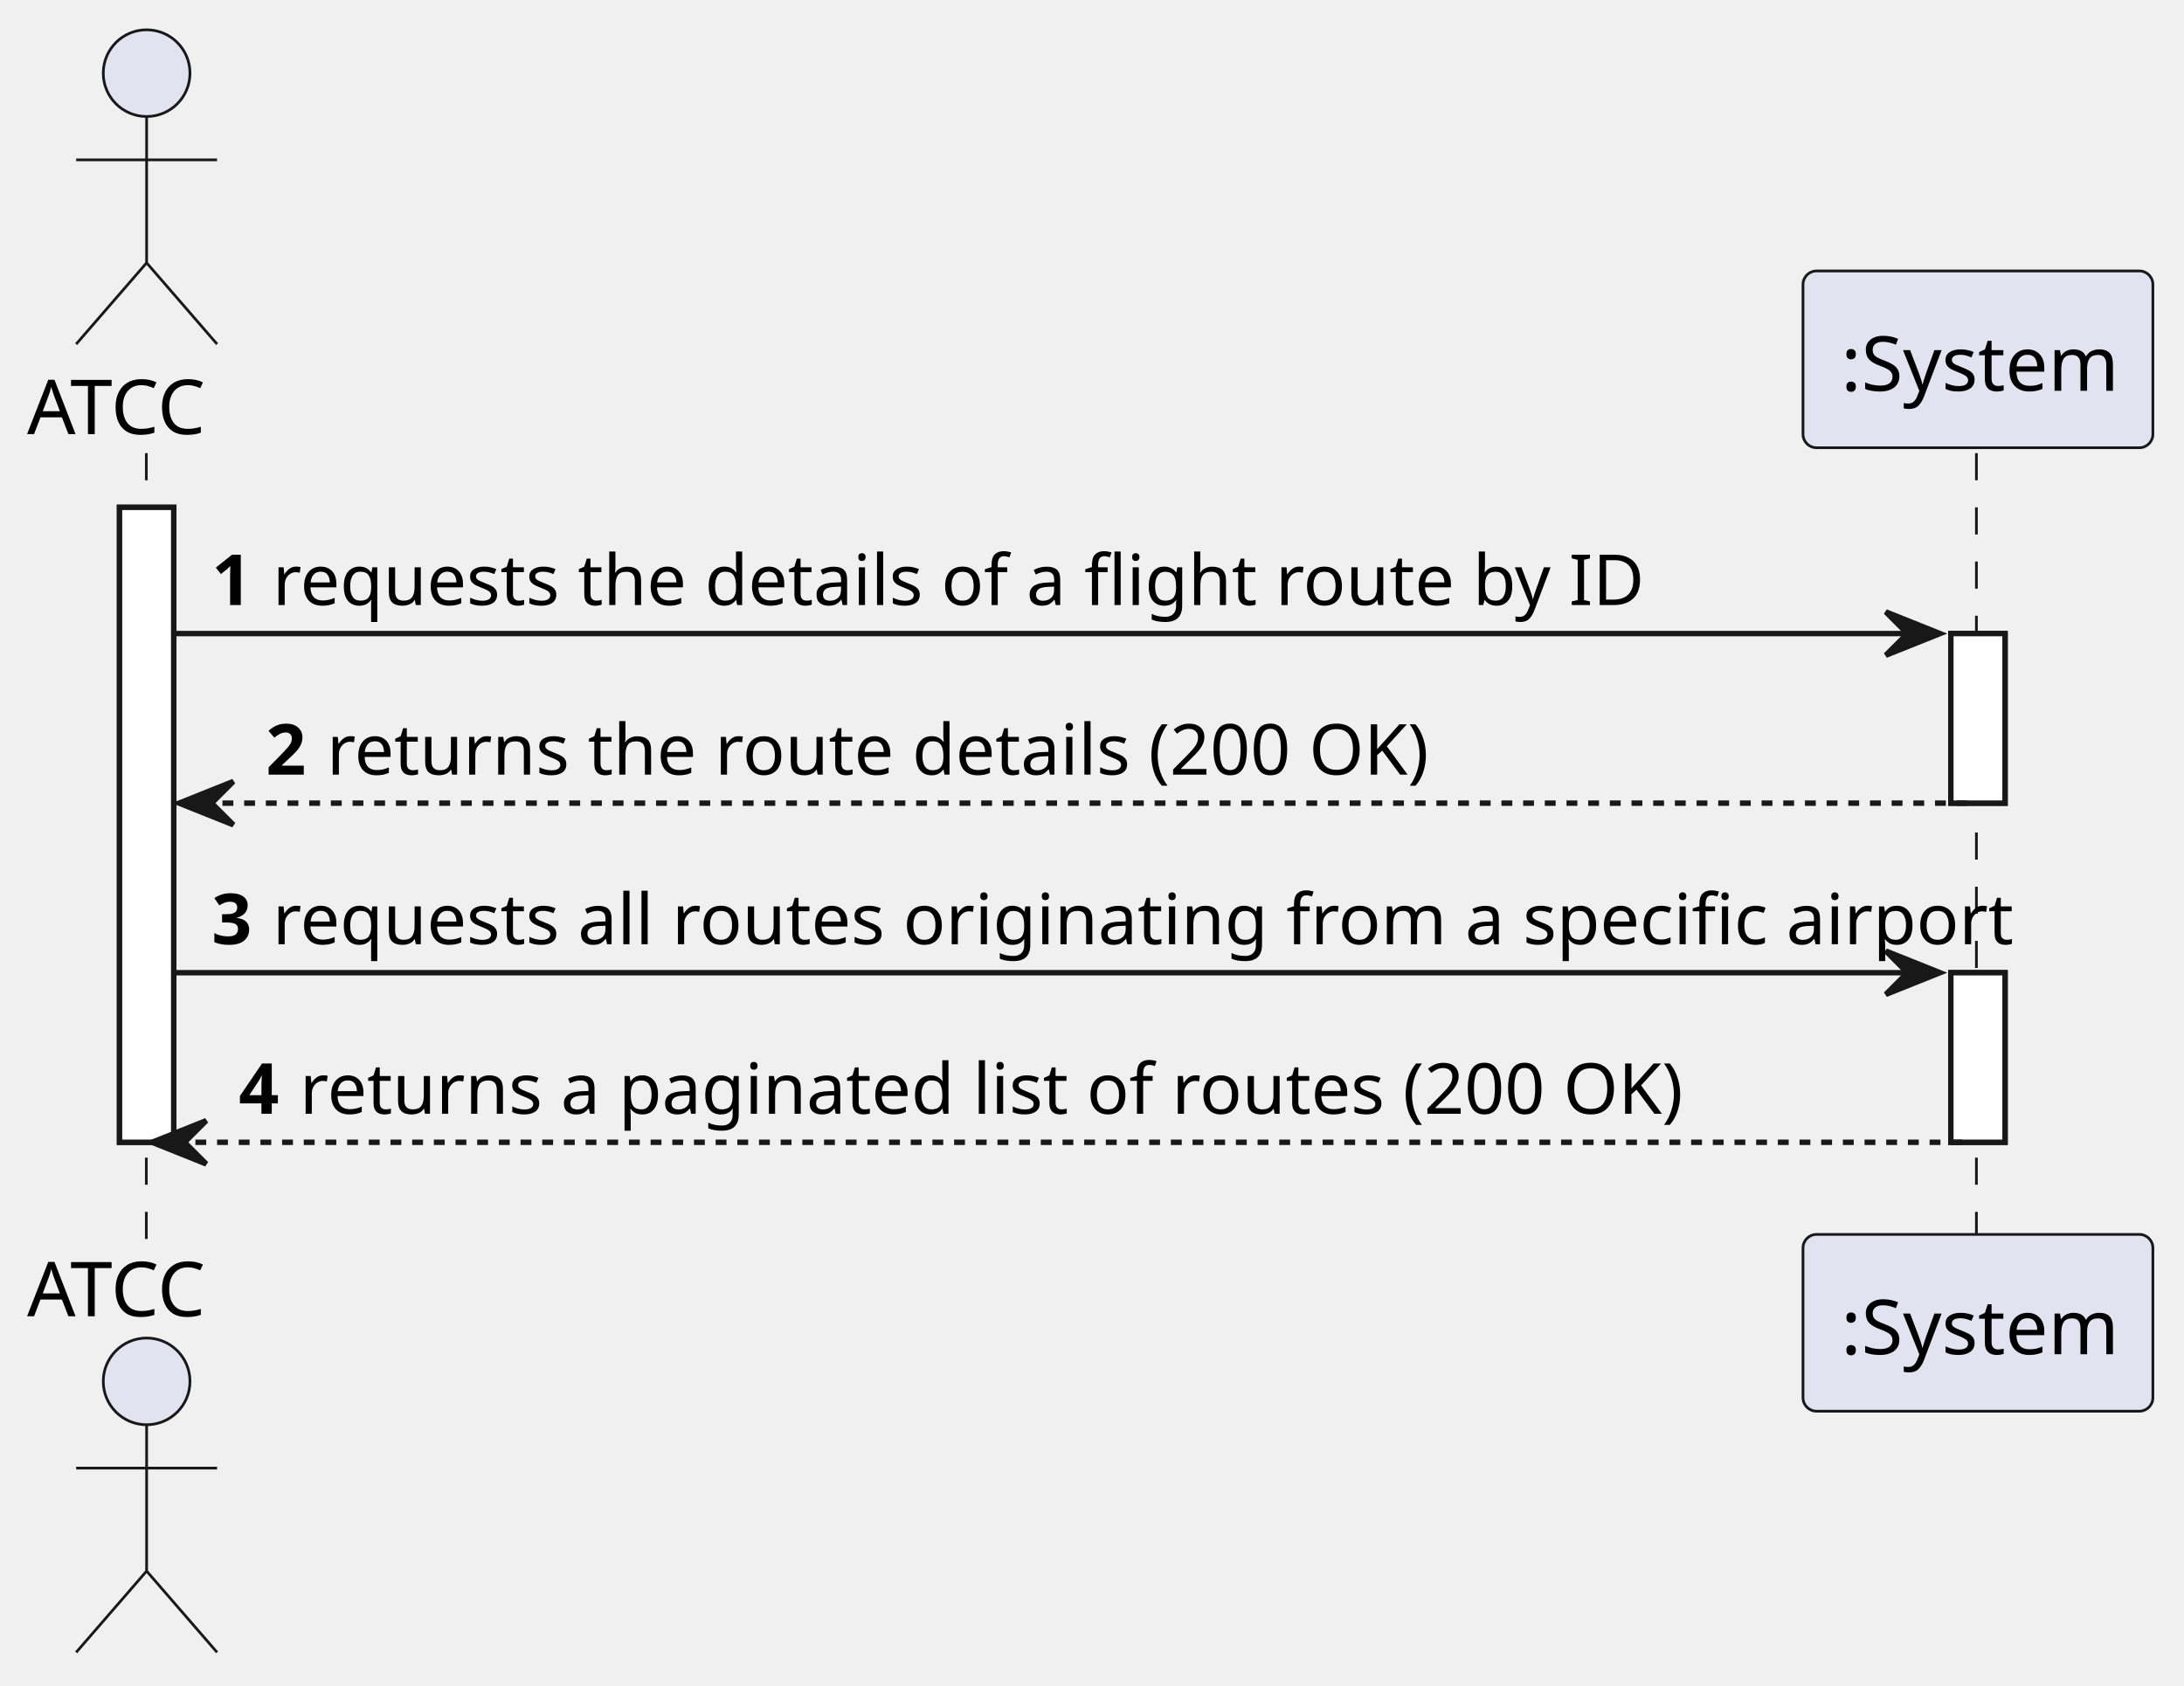
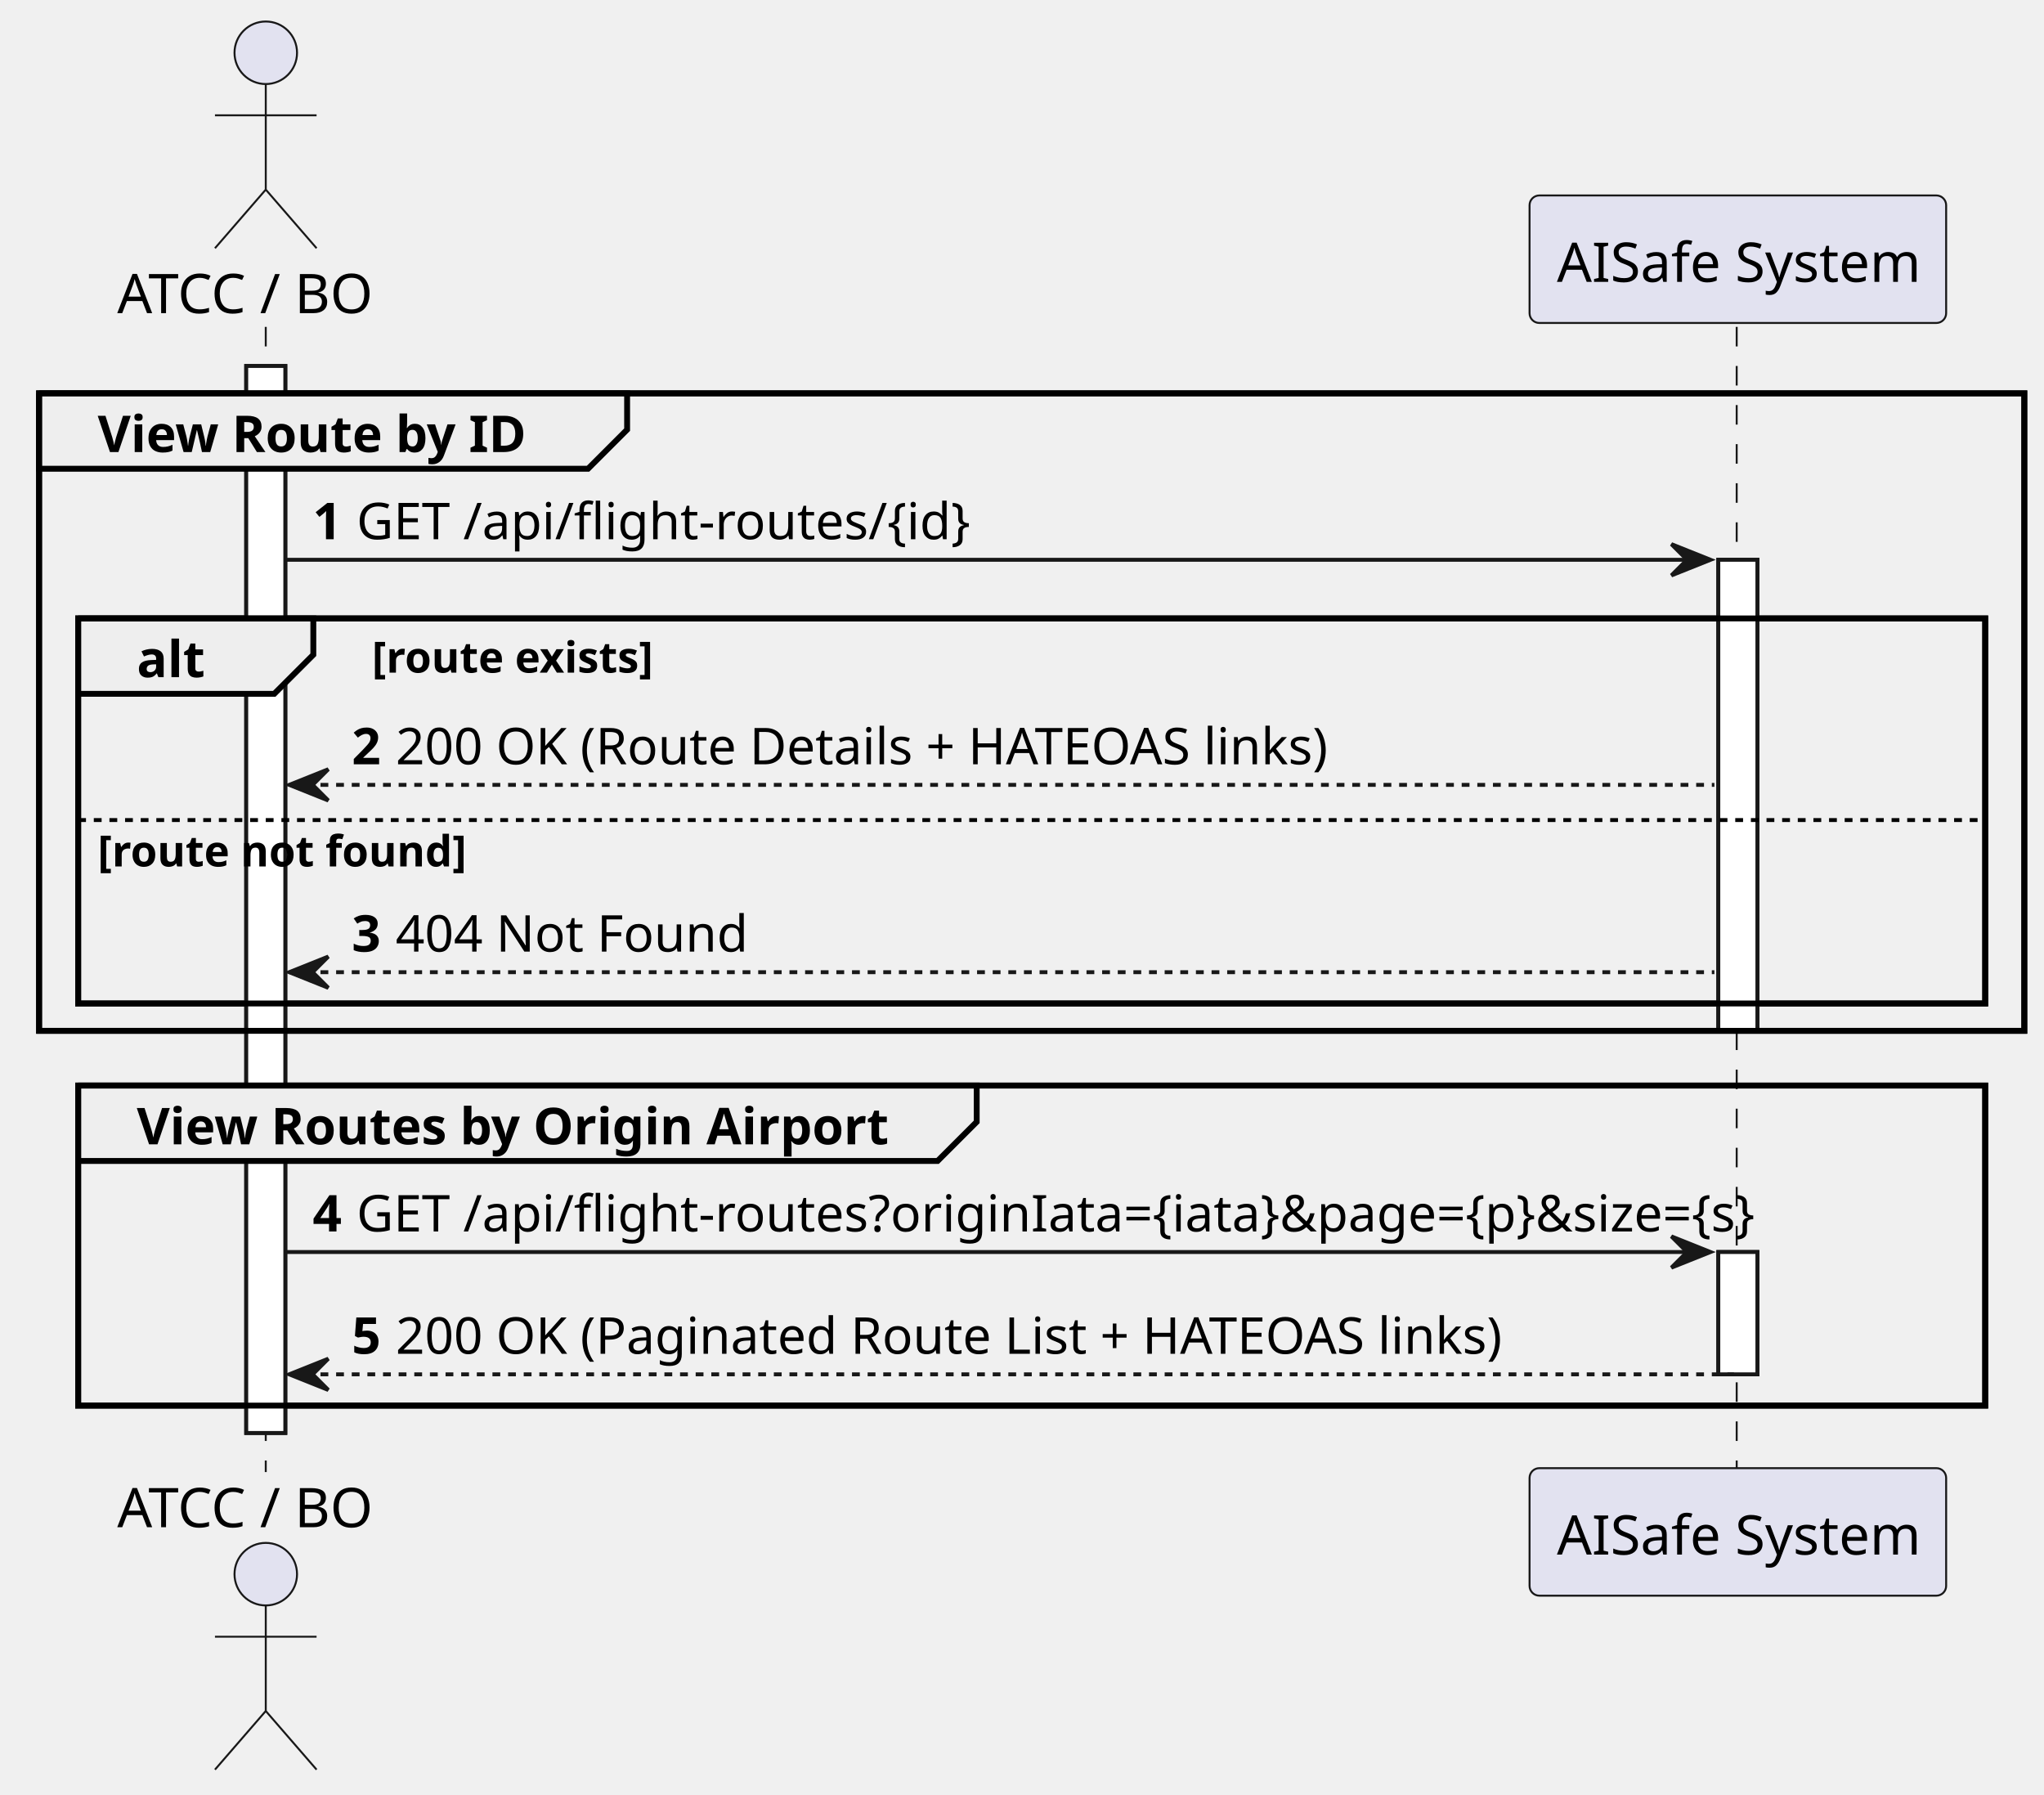
- <svg xmlns="http://www.w3.org/2000/svg" contentStyleType="text/css" data-diagram-type="SEQUENCE" height="311px" preserveAspectRatio="none" style="width:403px;height:311px;background:#FFFFFF;" version="1.1" viewBox="0 0 403 311" width="403px" zoomAndPan="magnify">
+ <svg xmlns="http://www.w3.org/2000/svg" contentStyleType="text/css" data-diagram-type="SEQUENCE" height="459px" preserveAspectRatio="none" style="width:523px;height:459px;background:#FFFFFF;" version="1.1" viewBox="0 0 523 459" width="523px" zoomAndPan="magnify">
  <defs />
  <g>
    <g>
-       <rect fill="#FFFFFF" height="117.164" style="stroke:#181818;stroke-width:1;" width="10" x="22.055" y="93.621" />
+       <rect fill="#FFFFFF" height="272.959" style="stroke:#181818;stroke-width:1;" width="10" x="63.003" y="93.621" />
    </g>
    <g>
-       <rect fill="#FFFFFF" height="31.291" style="stroke:#181818;stroke-width:1;" width="10" x="359.978" y="116.912" />
+       <rect fill="#FFFFFF" height="120.504" style="stroke:#181818;stroke-width:1;" width="10" x="439.666" y="143.203" />
    </g>
    <g>
-       <rect fill="#FFFFFF" height="31.291" style="stroke:#181818;stroke-width:1;" width="10" x="359.978" y="179.494" />
+       <rect fill="#FFFFFF" height="31.291" style="stroke:#181818;stroke-width:1;" width="10" x="439.666" y="320.289" />
+     </g>
+     <rect fill="none" height="163.086" style="stroke:#000000;stroke-width:1.5;" width="507.962" x="10" y="100.621" />
+     <rect fill="none" height="98.504" style="stroke:#000000;stroke-width:1.5;" width="487.962" x="20" y="158.203" />
+     <rect fill="none" height="81.873" style="stroke:#000000;stroke-width:1.5;" width="487.962" x="20" y="277.707" />
+     <g>
+       <rect fill="#000000" fill-opacity="0" height="292.959" width="8" x="64.003" y="83.621" />
+       <line style="stroke:#181818;stroke-width:0.5;stroke-dasharray:5,5;" x1="68" x2="68" y1="83.621" y2="376.58" />
    </g>
    <g>
-       <rect fill="#000000" fill-opacity="0" height="145.164" width="8" x="23.055" y="83.621" />
-       <line style="stroke:#181818;stroke-width:0.5;stroke-dasharray:5,5;" x1="27" x2="27" y1="83.621" y2="228.785" />
+       <rect fill="#000000" fill-opacity="0" height="292.959" width="8" x="440.666" y="83.621" />
+       <line style="stroke:#181818;stroke-width:0.5;stroke-dasharray:5,5;" x1="444.369" x2="444.369" y1="83.621" y2="376.58" />
+     </g>
+     <g class="participant participant-head" data-participant="Actor">
+       <text fill="#000000" font-family="sans-serif" font-size="14" lengthAdjust="spacing" textLength="70.007" x="30" y="80.107">ATCC / BO</text>
+       <ellipse cx="68.003" cy="13.5" fill="#E2E2F0" rx="8" ry="8" style="stroke:#181818;stroke-width:0.5;" />
+       <path d="M68.003,21.5 L68.003,48.5 M55.003,29.5 L81.003,29.5 M68.003,48.5 L55.003,63.5 M68.003,48.5 L81.003,63.5" fill="none" style="stroke:#181818;stroke-width:0.5;" />
+     </g>
+     <g class="participant participant-tail" data-participant="Actor">
+       <text fill="#000000" font-family="sans-serif" font-size="14" lengthAdjust="spacing" textLength="70.007" x="30" y="390.688">ATCC / BO</text>
+       <ellipse cx="68.003" cy="402.701" fill="#E2E2F0" rx="8" ry="8" style="stroke:#181818;stroke-width:0.5;" />
+       <path d="M68.003,410.701 L68.003,437.701 M55.003,418.701 L81.003,418.701 M68.003,437.701 L55.003,452.701 M68.003,437.701 L81.003,452.701" fill="none" style="stroke:#181818;stroke-width:0.5;" />
+     </g>
+     <g class="participant participant-head" data-participant="System">
+       <rect fill="#E2E2F0" height="32.621" rx="2.5" ry="2.5" style="stroke:#181818;stroke-width:0.5;" width="106.593" x="391.369" y="50" />
+       <text fill="#000000" font-family="sans-serif" font-size="14" lengthAdjust="spacing" textLength="92.593" x="398.369" y="72.107">AISafe System</text>
+     </g>
+     <g class="participant participant-tail" data-participant="System">
+       <rect fill="#E2E2F0" height="32.621" rx="2.5" ry="2.5" style="stroke:#181818;stroke-width:0.5;" width="106.593" x="391.369" y="375.58" />
+       <text fill="#000000" font-family="sans-serif" font-size="14" lengthAdjust="spacing" textLength="92.593" x="398.369" y="397.688">AISafe System</text>
    </g>
    <g>
-       <rect fill="#000000" fill-opacity="0" height="145.164" width="8" x="360.978" y="83.621" />
-       <line style="stroke:#181818;stroke-width:0.5;stroke-dasharray:5,5;" x1="364.695" x2="364.695" y1="83.621" y2="228.785" />
-     </g>
-     <g class="participant participant-head" data-participant="Actor">
-       <text fill="#000000" font-family="sans-serif" font-size="14" lengthAdjust="spacing" textLength="38.11" x="5" y="80.107">ATCC</text>
-       <ellipse cx="27.055" cy="13.5" fill="#E2E2F0" rx="8" ry="8" style="stroke:#181818;stroke-width:0.5;" />
-       <path d="M27.055,21.5 L27.055,48.5 M14.055,29.5 L40.055,29.5 M27.055,48.5 L14.055,63.5 M27.055,48.5 L40.055,63.5" fill="none" style="stroke:#181818;stroke-width:0.5;" />
-     </g>
-     <g class="participant participant-tail" data-participant="Actor">
-       <text fill="#000000" font-family="sans-serif" font-size="14" lengthAdjust="spacing" textLength="38.11" x="5" y="242.893">ATCC</text>
-       <ellipse cx="27.055" cy="254.906" fill="#E2E2F0" rx="8" ry="8" style="stroke:#181818;stroke-width:0.5;" />
-       <path d="M27.055,262.906 L27.055,289.906 M14.055,270.906 L40.055,270.906 M27.055,289.906 L14.055,304.906 M27.055,289.906 L40.055,304.906" fill="none" style="stroke:#181818;stroke-width:0.5;" />
-     </g>
-     <g class="participant participant-head" data-participant="System">
-       <rect fill="#E2E2F0" height="32.621" rx="2.5" ry="2.5" style="stroke:#181818;stroke-width:0.5;" width="64.565" x="332.695" y="50" />
-       <text fill="#000000" font-family="sans-serif" font-size="14" lengthAdjust="spacing" textLength="50.565" x="339.695" y="72.107">:System</text>
-     </g>
-     <g class="participant participant-tail" data-participant="System">
-       <rect fill="#E2E2F0" height="32.621" rx="2.5" ry="2.5" style="stroke:#181818;stroke-width:0.5;" width="64.565" x="332.695" y="227.785" />
-       <text fill="#000000" font-family="sans-serif" font-size="14" lengthAdjust="spacing" textLength="50.565" x="339.695" y="249.893">:System</text>
+       <rect fill="#FFFFFF" height="272.959" style="stroke:#181818;stroke-width:1;" width="10" x="63.003" y="93.621" />
    </g>
    <g>
-       <rect fill="#FFFFFF" height="117.164" style="stroke:#181818;stroke-width:1;" width="10" x="22.055" y="93.621" />
+       <rect fill="#FFFFFF" height="120.504" style="stroke:#181818;stroke-width:1;" width="10" x="439.666" y="143.203" />
    </g>
    <g>
-       <rect fill="#FFFFFF" height="31.291" style="stroke:#181818;stroke-width:1;" width="10" x="359.978" y="116.912" />
+       <rect fill="#FFFFFF" height="31.291" style="stroke:#181818;stroke-width:1;" width="10" x="439.666" y="320.289" />
    </g>
-     <g>
-       <rect fill="#FFFFFF" height="31.291" style="stroke:#181818;stroke-width:1;" width="10" x="359.978" y="179.494" />
+     <path d="M10,100.621 L160.46,100.621 L160.46,109.912 L150.46,119.912 L10,119.912 L10,100.621" fill="#EEEEEE" style="stroke:#000000;stroke-width:1.5;" />
+     <rect fill="none" height="163.086" style="stroke:#000000;stroke-width:1.5;" width="507.962" x="10" y="100.621" />
+     <text fill="#000000" font-family="sans-serif" font-size="13" font-weight="bold" lengthAdjust="spacing" textLength="105.46" x="25" y="115.649">View Route by ID</text>
+     <g class="message" data-participant-1="Actor" data-participant-2="System">
+       <polygon fill="#181818" points="427.666,139.203,437.666,143.203,427.666,147.203,431.666,143.203" style="stroke:#181818;stroke-width:1;" />
+       <line style="stroke:#181818;stroke-width:1;" x1="73.003" x2="433.666" y1="143.203" y2="143.203" />
+       <text fill="#000000" font-family="sans-serif" font-size="13" font-weight="bold" lengthAdjust="spacing" textLength="7.23" x="80.003" y="137.94">1</text>
+       <text fill="#000000" font-family="sans-serif" font-size="13" lengthAdjust="spacing" textLength="145.241" x="91.233" y="137.94">GET /api/flight-routes/{id}</text>
    </g>
+     <path d="M20,158.203 L80.171,158.203 L80.171,167.494 L70.171,177.494 L20,177.494 L20,158.203" fill="#EEEEEE" style="stroke:#000000;stroke-width:1.5;" />
+     <rect fill="none" height="98.504" style="stroke:#000000;stroke-width:1.5;" width="487.962" x="20" y="158.203" />
+     <text fill="#000000" font-family="sans-serif" font-size="13" font-weight="bold" lengthAdjust="spacing" textLength="15.171" x="35" y="173.231">alt</text>
+     <text fill="#000000" font-family="sans-serif" font-size="11" font-weight="bold" lengthAdjust="spacing" textLength="69.072" x="95.171" y="172.073">[route exists]</text>
+     <g class="message" data-participant-1="System" data-participant-2="Actor">
+       <polygon fill="#181818" points="84.003,196.785,74.003,200.785,84.003,204.785,80.003,200.785" style="stroke:#181818;stroke-width:1;" />
+       <line style="stroke:#181818;stroke-width:1;stroke-dasharray:2,2;" x1="78.003" x2="438.666" y1="200.785" y2="200.785" />
+       <text fill="#000000" font-family="sans-serif" font-size="13" font-weight="bold" lengthAdjust="spacing" textLength="7.23" x="90.003" y="195.523">2</text>
+       <text fill="#000000" font-family="sans-serif" font-size="13" lengthAdjust="spacing" textLength="240.951" x="101.233" y="195.523">200 OK (Route Details + HATEOAS links)</text>
+     </g>
+     <line style="stroke:#000000;stroke-width:1;stroke-dasharray:2,2;" x1="20" x2="507.962" y1="209.785" y2="209.785" />
+     <text fill="#000000" font-family="sans-serif" font-size="11" font-weight="bold" lengthAdjust="spacing" textLength="88.58" x="25" y="221.655">[route not found]</text>
+     <g class="message" data-participant-1="System" data-participant-2="Actor">
+       <polygon fill="#181818" points="84.003,244.707,74.003,248.707,84.003,252.707,80.003,248.707" style="stroke:#181818;stroke-width:1;" />
+       <line style="stroke:#181818;stroke-width:1;stroke-dasharray:2,2;" x1="78.003" x2="438.666" y1="248.707" y2="248.707" />
+       <text fill="#000000" font-family="sans-serif" font-size="13" font-weight="bold" lengthAdjust="spacing" textLength="7.23" x="90.003" y="243.444">3</text>
+       <text fill="#000000" font-family="sans-serif" font-size="13" lengthAdjust="spacing" textLength="86.004" x="101.233" y="243.444">404 Not Found</text>
+     </g>
+     <path d="M20,277.707 L249.907,277.707 L249.907,286.998 L239.907,296.998 L20,296.998 L20,277.707" fill="#EEEEEE" style="stroke:#000000;stroke-width:1.5;" />
+     <rect fill="none" height="81.873" style="stroke:#000000;stroke-width:1.5;" width="487.962" x="20" y="277.707" />
+     <text fill="#000000" font-family="sans-serif" font-size="13" font-weight="bold" lengthAdjust="spacing" textLength="184.907" x="35" y="292.735">View Routes by Origin Airport</text>
    <g class="message" data-participant-1="Actor" data-participant-2="System">
-       <polygon fill="#181818" points="347.978,112.912,357.978,116.912,347.978,120.912,351.978,116.912" style="stroke:#181818;stroke-width:1;" />
-       <line style="stroke:#181818;stroke-width:1;" x1="32.055" x2="353.978" y1="116.912" y2="116.912" />
-       <text fill="#000000" font-family="sans-serif" font-size="13" font-weight="bold" lengthAdjust="spacing" textLength="7.23" x="39.055" y="111.649">1</text>
-       <text fill="#000000" font-family="sans-serif" font-size="13" lengthAdjust="spacing" textLength="236.298" x="50.285" y="111.649">requests the details of a flight route by ID</text>
+       <polygon fill="#181818" points="427.666,316.289,437.666,320.289,427.666,324.289,431.666,320.289" style="stroke:#181818;stroke-width:1;" />
+       <line style="stroke:#181818;stroke-width:1;" x1="73.003" x2="433.666" y1="320.289" y2="320.289" />
+       <text fill="#000000" font-family="sans-serif" font-size="13" font-weight="bold" lengthAdjust="spacing" textLength="7.23" x="80.003" y="315.026">4</text>
+       <text fill="#000000" font-family="sans-serif" font-size="13" lengthAdjust="spacing" textLength="336.432" x="91.233" y="315.026">GET /api/flight-routes?originIata={iata}&amp;page={p}&amp;size={s}</text>
    </g>
    <g class="message" data-participant-1="System" data-participant-2="Actor">
-       <polygon fill="#181818" points="43.055,144.203,33.055,148.203,43.055,152.203,39.055,148.203" style="stroke:#181818;stroke-width:1;" />
-       <line style="stroke:#181818;stroke-width:1;stroke-dasharray:2,2;" x1="37.055" x2="363.978" y1="148.203" y2="148.203" />
-       <text fill="#000000" font-family="sans-serif" font-size="13" font-weight="bold" lengthAdjust="spacing" textLength="7.23" x="49.055" y="142.94">2</text>
-       <text fill="#000000" font-family="sans-serif" font-size="13" lengthAdjust="spacing" textLength="192.931" x="60.285" y="142.94">returns the route details (200 OK)</text>
-     </g>
-     <g class="message" data-participant-1="Actor" data-participant-2="System">
-       <polygon fill="#181818" points="347.978,175.494,357.978,179.494,347.978,183.494,351.978,179.494" style="stroke:#181818;stroke-width:1;" />
-       <line style="stroke:#181818;stroke-width:1;" x1="32.055" x2="353.978" y1="179.494" y2="179.494" />
-       <text fill="#000000" font-family="sans-serif" font-size="13" font-weight="bold" lengthAdjust="spacing" textLength="7.23" x="39.055" y="174.231">3</text>
-       <text fill="#000000" font-family="sans-serif" font-size="13" lengthAdjust="spacing" textLength="297.692" x="50.285" y="174.231">requests all routes originating from a specific airport</text>
-     </g>
-     <g class="message" data-participant-1="System" data-participant-2="Actor">
-       <polygon fill="#181818" points="38.055,206.785,28.055,210.785,38.055,214.785,34.055,210.785" style="stroke:#181818;stroke-width:1;" />
-       <line style="stroke:#181818;stroke-width:1;stroke-dasharray:2,2;" x1="32.055" x2="363.978" y1="210.785" y2="210.785" />
-       <text fill="#000000" font-family="sans-serif" font-size="13" font-weight="bold" lengthAdjust="spacing" textLength="7.23" x="44.055" y="205.523">4</text>
-       <text fill="#000000" font-family="sans-serif" font-size="13" lengthAdjust="spacing" textLength="242.074" x="55.285" y="205.523">returns a paginated list of routes (200 OK)</text>
+       <polygon fill="#181818" points="84.003,347.58,74.003,351.58,84.003,355.58,80.003,351.58" style="stroke:#181818;stroke-width:1;" />
+       <line style="stroke:#181818;stroke-width:1;stroke-dasharray:2,2;" x1="78.003" x2="443.666" y1="351.58" y2="351.58" />
+       <text fill="#000000" font-family="sans-serif" font-size="13" font-weight="bold" lengthAdjust="spacing" textLength="7.23" x="90.003" y="346.317">5</text>
+       <text fill="#000000" font-family="sans-serif" font-size="13" lengthAdjust="spacing" textLength="283.607" x="101.233" y="346.317">200 OK (Paginated Route List + HATEOAS links)</text>
    </g>
  </g>
</svg>
